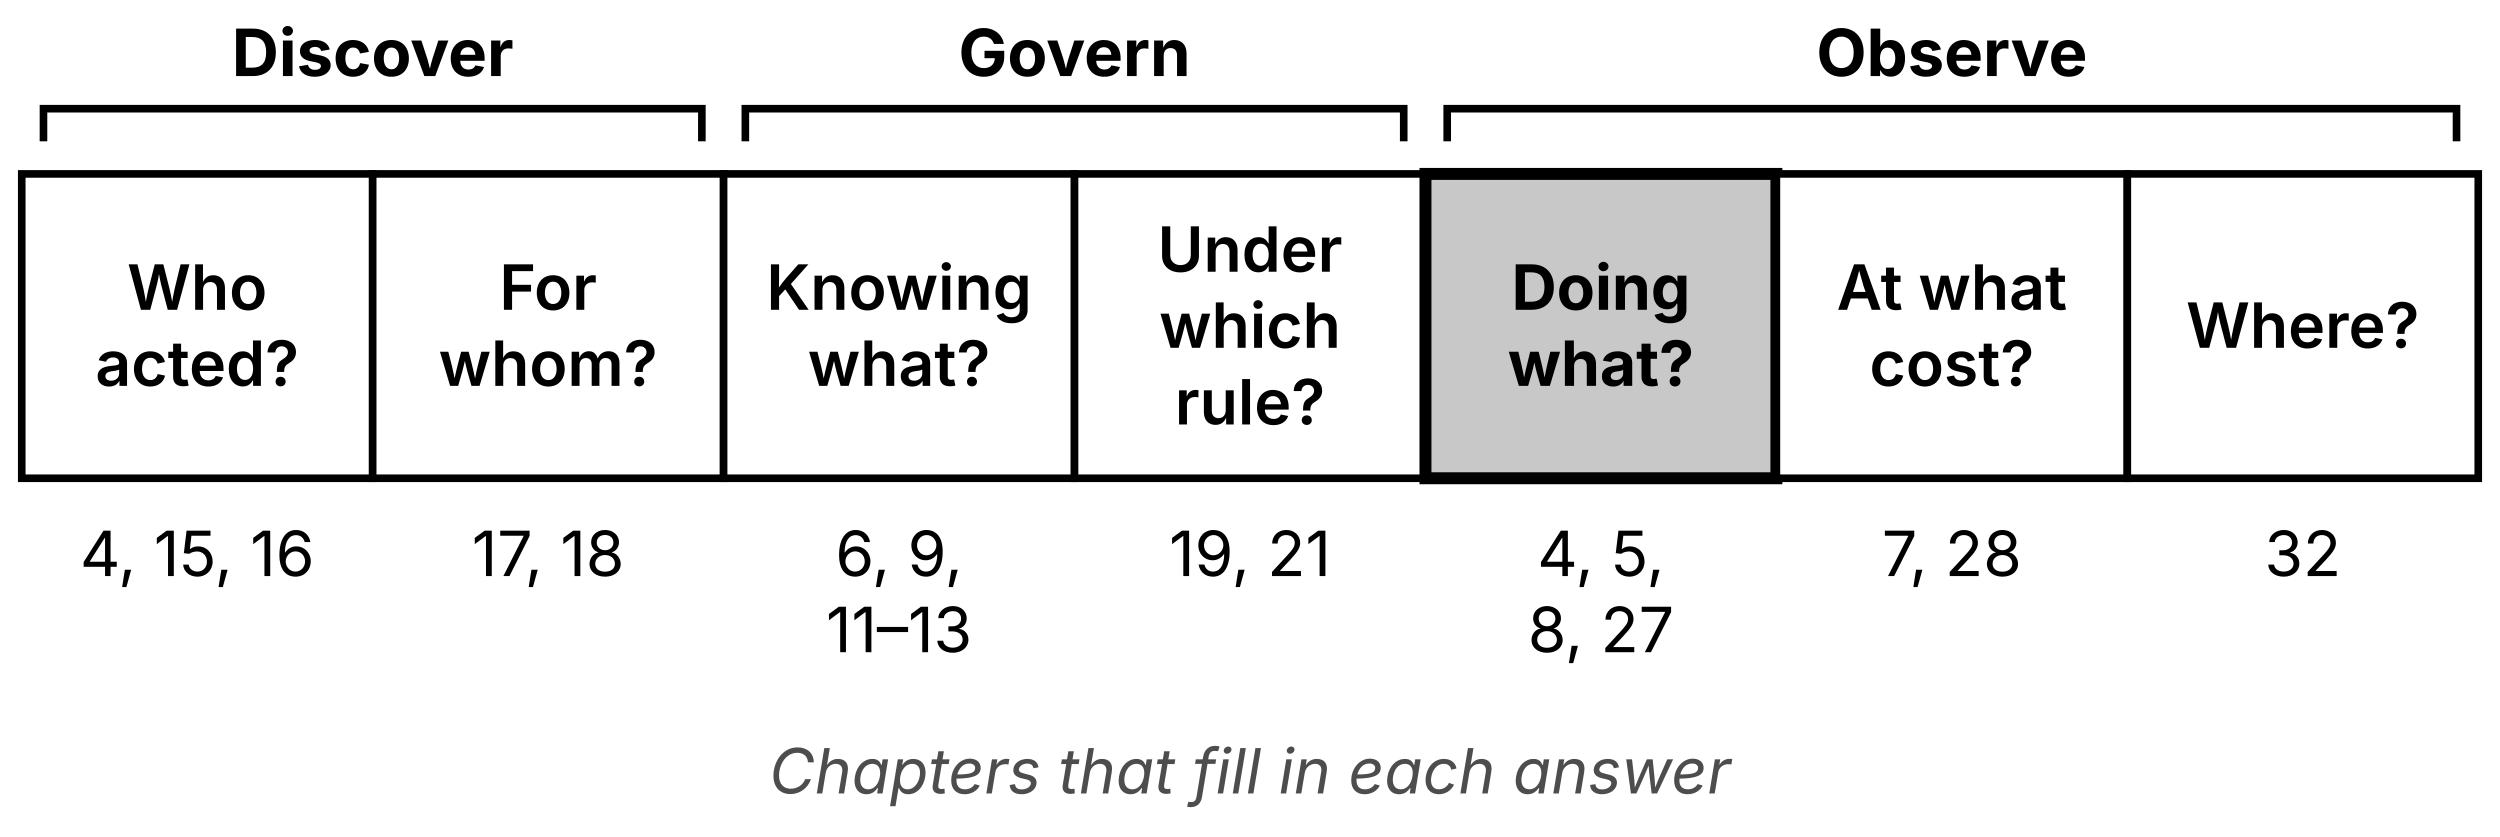
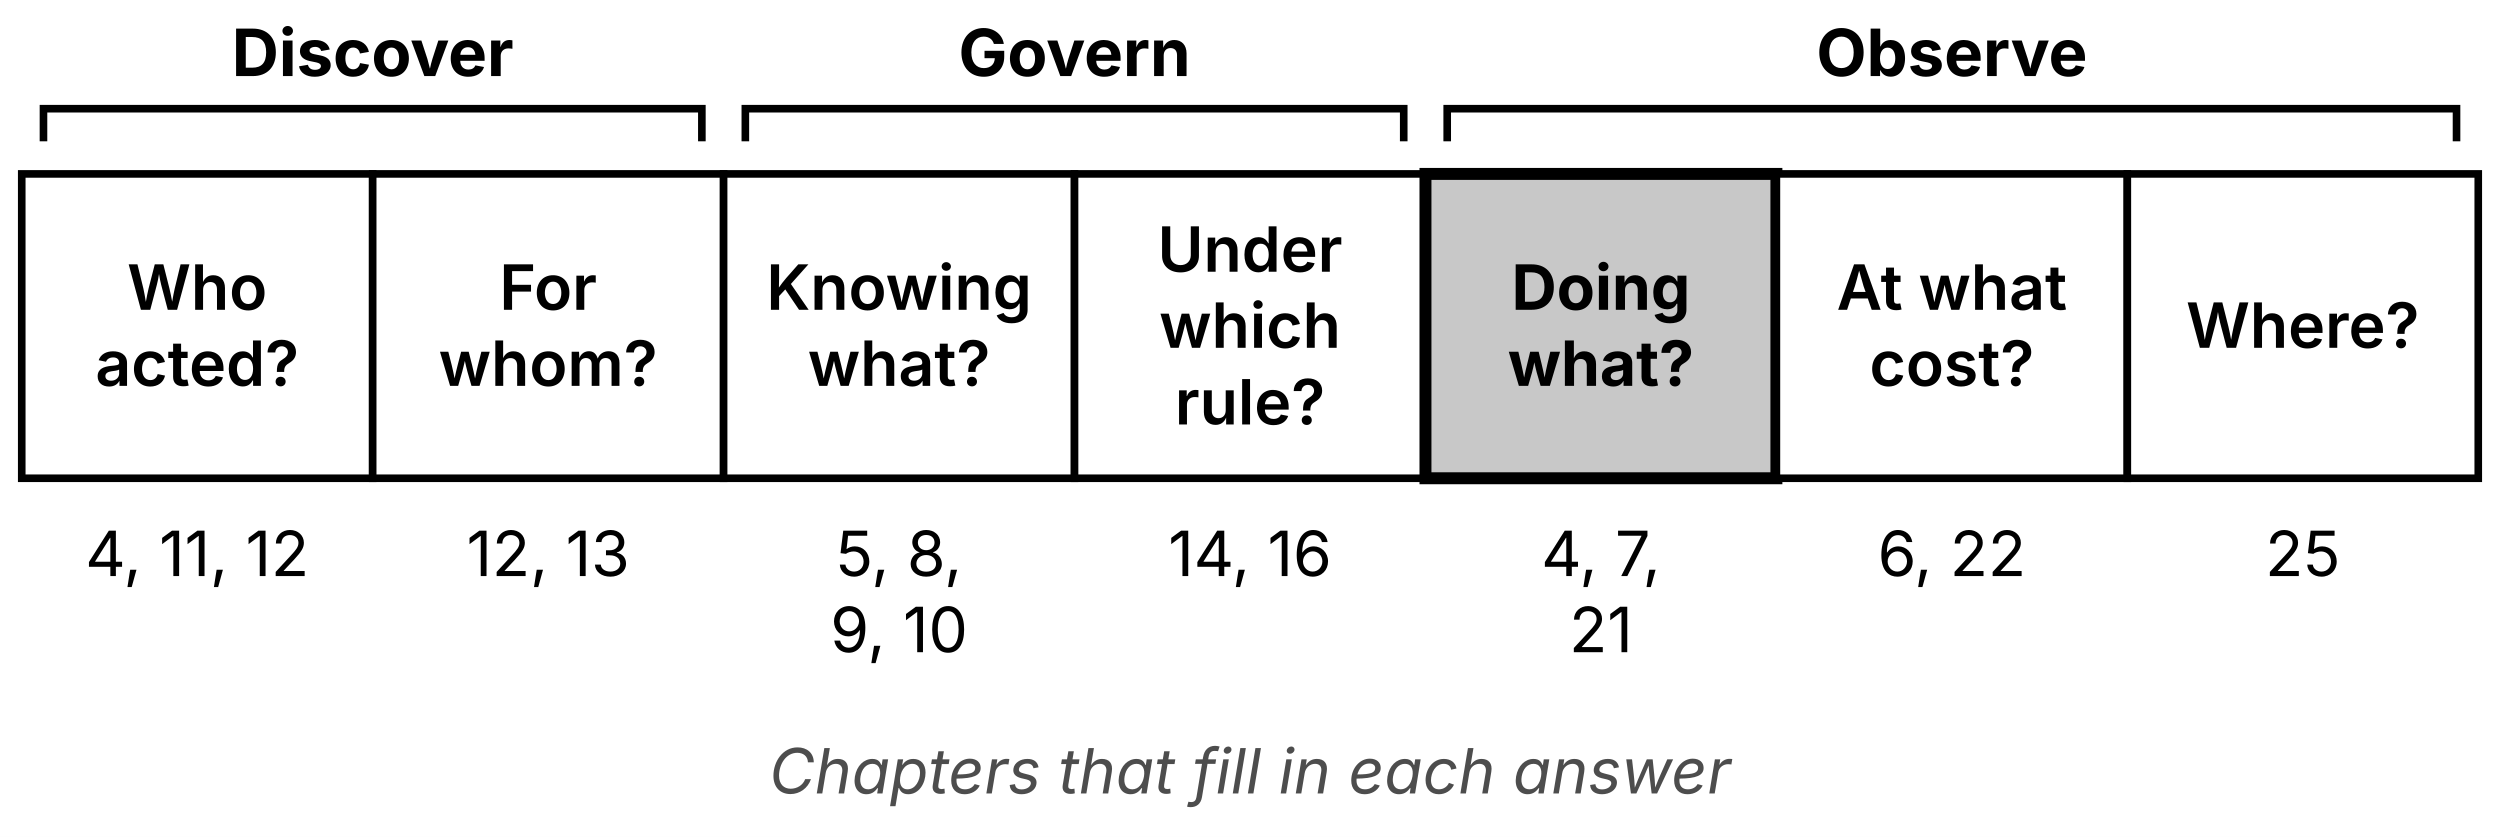
<svg xmlns="http://www.w3.org/2000/svg" width="4.6in" height="1.54in" viewBox="0 0 460 154">
  <defs>
    <marker id="call" viewBox="0 0 10 10" refX="9" refY="5" markerWidth="7" markerHeight="7" orient="auto-start-reverse">
      <path d="M0,0 L10,5 L0,10 z" fill="#000000" />
    </marker>
    <marker id="trace" viewBox="0 0 10 10" refX="9" refY="5" markerWidth="8" markerHeight="8" orient="auto-start-reverse">
      <path d="M1,1 L9,5 L1,9" fill="none" stroke="#000000" stroke-width="1.3" />
    </marker>
  </defs>
  <rect width="460" height="154" fill="#ffffff" />
  <path d="M8.0,26 L8.0,20 L129.143,20 L129.143,26" fill="none" stroke="#000000" stroke-width="1.4" />
  <text x="68.571" y="14.0" font-family="Inter, 'DejaVu Sans', sans-serif" font-size="12" font-weight="700" text-anchor="middle" fill="#000000">Discover</text>
  <path d="M137.143,26 L137.143,20 L258.286,20 L258.286,26" fill="none" stroke="#000000" stroke-width="1.4" />
  <text x="197.714" y="14.0" font-family="Inter, 'DejaVu Sans', sans-serif" font-size="12" font-weight="700" text-anchor="middle" fill="#000000">Govern</text>
  <path d="M266.286,26 L266.286,20 L452.0,20 L452.0,26" fill="none" stroke="#000000" stroke-width="1.4" />
  <text x="359.143" y="14.0" font-family="Inter, 'DejaVu Sans', sans-serif" font-size="12" font-weight="700" text-anchor="middle" fill="#000000">Observe</text>
  <rect x="4.0" y="32" width="64.571" height="56" rx="0" fill="#ffffff" stroke="#000000" stroke-width="1.4" />
  <text x="36.286" y="57.0" font-family="Inter, 'DejaVu Sans', sans-serif" font-size="11.5" font-weight="600" text-anchor="middle" fill="#000000">Who</text>
  <text x="36.286" y="71.0" font-family="Inter, 'DejaVu Sans', sans-serif" font-size="11.5" font-weight="600" text-anchor="middle" fill="#000000">acted?</text>
-   <text x="36.286" y="106.0" font-family="Inter, 'DejaVu Sans', sans-serif" font-size="11.5" font-weight="400" text-anchor="middle" fill="#000000">4, 15, 16</text>
+   <text x="36.286" y="106.0" font-family="Inter, 'DejaVu Sans', sans-serif" font-size="11.5" font-weight="400" text-anchor="middle" fill="#000000">4, 11, 12</text>
  <rect x="68.571" y="32" width="64.571" height="56" rx="0" fill="#ffffff" stroke="#000000" stroke-width="1.4" />
  <text x="100.857" y="57.0" font-family="Inter, 'DejaVu Sans', sans-serif" font-size="11.5" font-weight="600" text-anchor="middle" fill="#000000">For</text>
  <text x="100.857" y="71.0" font-family="Inter, 'DejaVu Sans', sans-serif" font-size="11.5" font-weight="600" text-anchor="middle" fill="#000000">whom?</text>
-   <text x="100.857" y="106.0" font-family="Inter, 'DejaVu Sans', sans-serif" font-size="11.5" font-weight="400" text-anchor="middle" fill="#000000">17, 18</text>
+   <text x="100.857" y="106.0" font-family="Inter, 'DejaVu Sans', sans-serif" font-size="11.5" font-weight="400" text-anchor="middle" fill="#000000">12, 13</text>
  <rect x="133.143" y="32" width="64.571" height="56" rx="0" fill="#ffffff" stroke="#000000" stroke-width="1.4" />
  <text x="165.429" y="57.0" font-family="Inter, 'DejaVu Sans', sans-serif" font-size="11.5" font-weight="600" text-anchor="middle" fill="#000000">Knowing</text>
  <text x="165.429" y="71.0" font-family="Inter, 'DejaVu Sans', sans-serif" font-size="11.5" font-weight="600" text-anchor="middle" fill="#000000">what?</text>
-   <text x="165.429" y="106.0" font-family="Inter, 'DejaVu Sans', sans-serif" font-size="11.5" font-weight="400" text-anchor="middle" fill="#000000">6, 9,</text>
-   <text x="165.429" y="120.0" font-family="Inter, 'DejaVu Sans', sans-serif" font-size="11.5" font-weight="400" text-anchor="middle" fill="#000000">11–13</text>
+   <text x="165.429" y="106.0" font-family="Inter, 'DejaVu Sans', sans-serif" font-size="11.5" font-weight="400" text-anchor="middle" fill="#000000">5, 8,</text>
+   <text x="165.429" y="120.0" font-family="Inter, 'DejaVu Sans', sans-serif" font-size="11.5" font-weight="400" text-anchor="middle" fill="#000000">9, 10</text>
  <rect x="197.714" y="32" width="64.571" height="56" rx="0" fill="#ffffff" stroke="#000000" stroke-width="1.4" />
  <text x="230.0" y="50.0" font-family="Inter, 'DejaVu Sans', sans-serif" font-size="11.5" font-weight="600" text-anchor="middle" fill="#000000">Under</text>
  <text x="230.0" y="64.0" font-family="Inter, 'DejaVu Sans', sans-serif" font-size="11.5" font-weight="600" text-anchor="middle" fill="#000000">which</text>
  <text x="230.0" y="78.1" font-family="Inter, 'DejaVu Sans', sans-serif" font-size="11.5" font-weight="600" text-anchor="middle" fill="#000000">rule?</text>
-   <text x="230.0" y="106.0" font-family="Inter, 'DejaVu Sans', sans-serif" font-size="11.5" font-weight="400" text-anchor="middle" fill="#000000">19, 21</text>
+   <text x="230.0" y="106.0" font-family="Inter, 'DejaVu Sans', sans-serif" font-size="11.5" font-weight="400" text-anchor="middle" fill="#000000">14, 16</text>
  <rect x="262.286" y="32" width="64.571" height="56" rx="0" fill="#c8c8c8" stroke="#000000" stroke-width="2.2" />
  <text x="294.571" y="57.0" font-family="Inter, 'DejaVu Sans', sans-serif" font-size="11.5" font-weight="700" text-anchor="middle" fill="#000000">Doing</text>
  <text x="294.571" y="71.0" font-family="Inter, 'DejaVu Sans', sans-serif" font-size="11.5" font-weight="700" text-anchor="middle" fill="#000000">what?</text>
-   <text x="294.571" y="106.0" font-family="Inter, 'DejaVu Sans', sans-serif" font-size="11.5" font-weight="400" text-anchor="middle" fill="#000000">4, 5,</text>
-   <text x="294.571" y="120.0" font-family="Inter, 'DejaVu Sans', sans-serif" font-size="11.5" font-weight="400" text-anchor="middle" fill="#000000">8, 27</text>
+   <text x="294.571" y="106.0" font-family="Inter, 'DejaVu Sans', sans-serif" font-size="11.5" font-weight="400" text-anchor="middle" fill="#000000">4, 7,</text>
+   <text x="294.571" y="120.0" font-family="Inter, 'DejaVu Sans', sans-serif" font-size="11.5" font-weight="400" text-anchor="middle" fill="#000000">21</text>
  <rect x="326.857" y="32" width="64.571" height="56" rx="0" fill="#ffffff" stroke="#000000" stroke-width="1.4" />
  <text x="359.143" y="57.0" font-family="Inter, 'DejaVu Sans', sans-serif" font-size="11.5" font-weight="600" text-anchor="middle" fill="#000000">At what</text>
  <text x="359.143" y="71.0" font-family="Inter, 'DejaVu Sans', sans-serif" font-size="11.5" font-weight="600" text-anchor="middle" fill="#000000">cost?</text>
-   <text x="359.143" y="106.0" font-family="Inter, 'DejaVu Sans', sans-serif" font-size="11.5" font-weight="400" text-anchor="middle" fill="#000000">7, 28</text>
+   <text x="359.143" y="106.0" font-family="Inter, 'DejaVu Sans', sans-serif" font-size="11.5" font-weight="400" text-anchor="middle" fill="#000000">6, 22</text>
  <rect x="391.429" y="32" width="64.571" height="56" rx="0" fill="#ffffff" stroke="#000000" stroke-width="1.4" />
  <text x="423.714" y="64.0" font-family="Inter, 'DejaVu Sans', sans-serif" font-size="11.5" font-weight="600" text-anchor="middle" fill="#000000">Where?</text>
-   <text x="423.714" y="106.0" font-family="Inter, 'DejaVu Sans', sans-serif" font-size="11.5" font-weight="400" text-anchor="middle" fill="#000000">32</text>
+   <text x="423.714" y="106.0" font-family="Inter, 'DejaVu Sans', sans-serif" font-size="11.5" font-weight="400" text-anchor="middle" fill="#000000">25</text>
  <text x="230.0" y="146.0" font-family="Inter, 'DejaVu Sans', sans-serif" font-size="11.5" font-weight="400" text-anchor="middle" font-style="italic" fill="#4d4d4d">Chapters that fill in each answer</text>
</svg>
